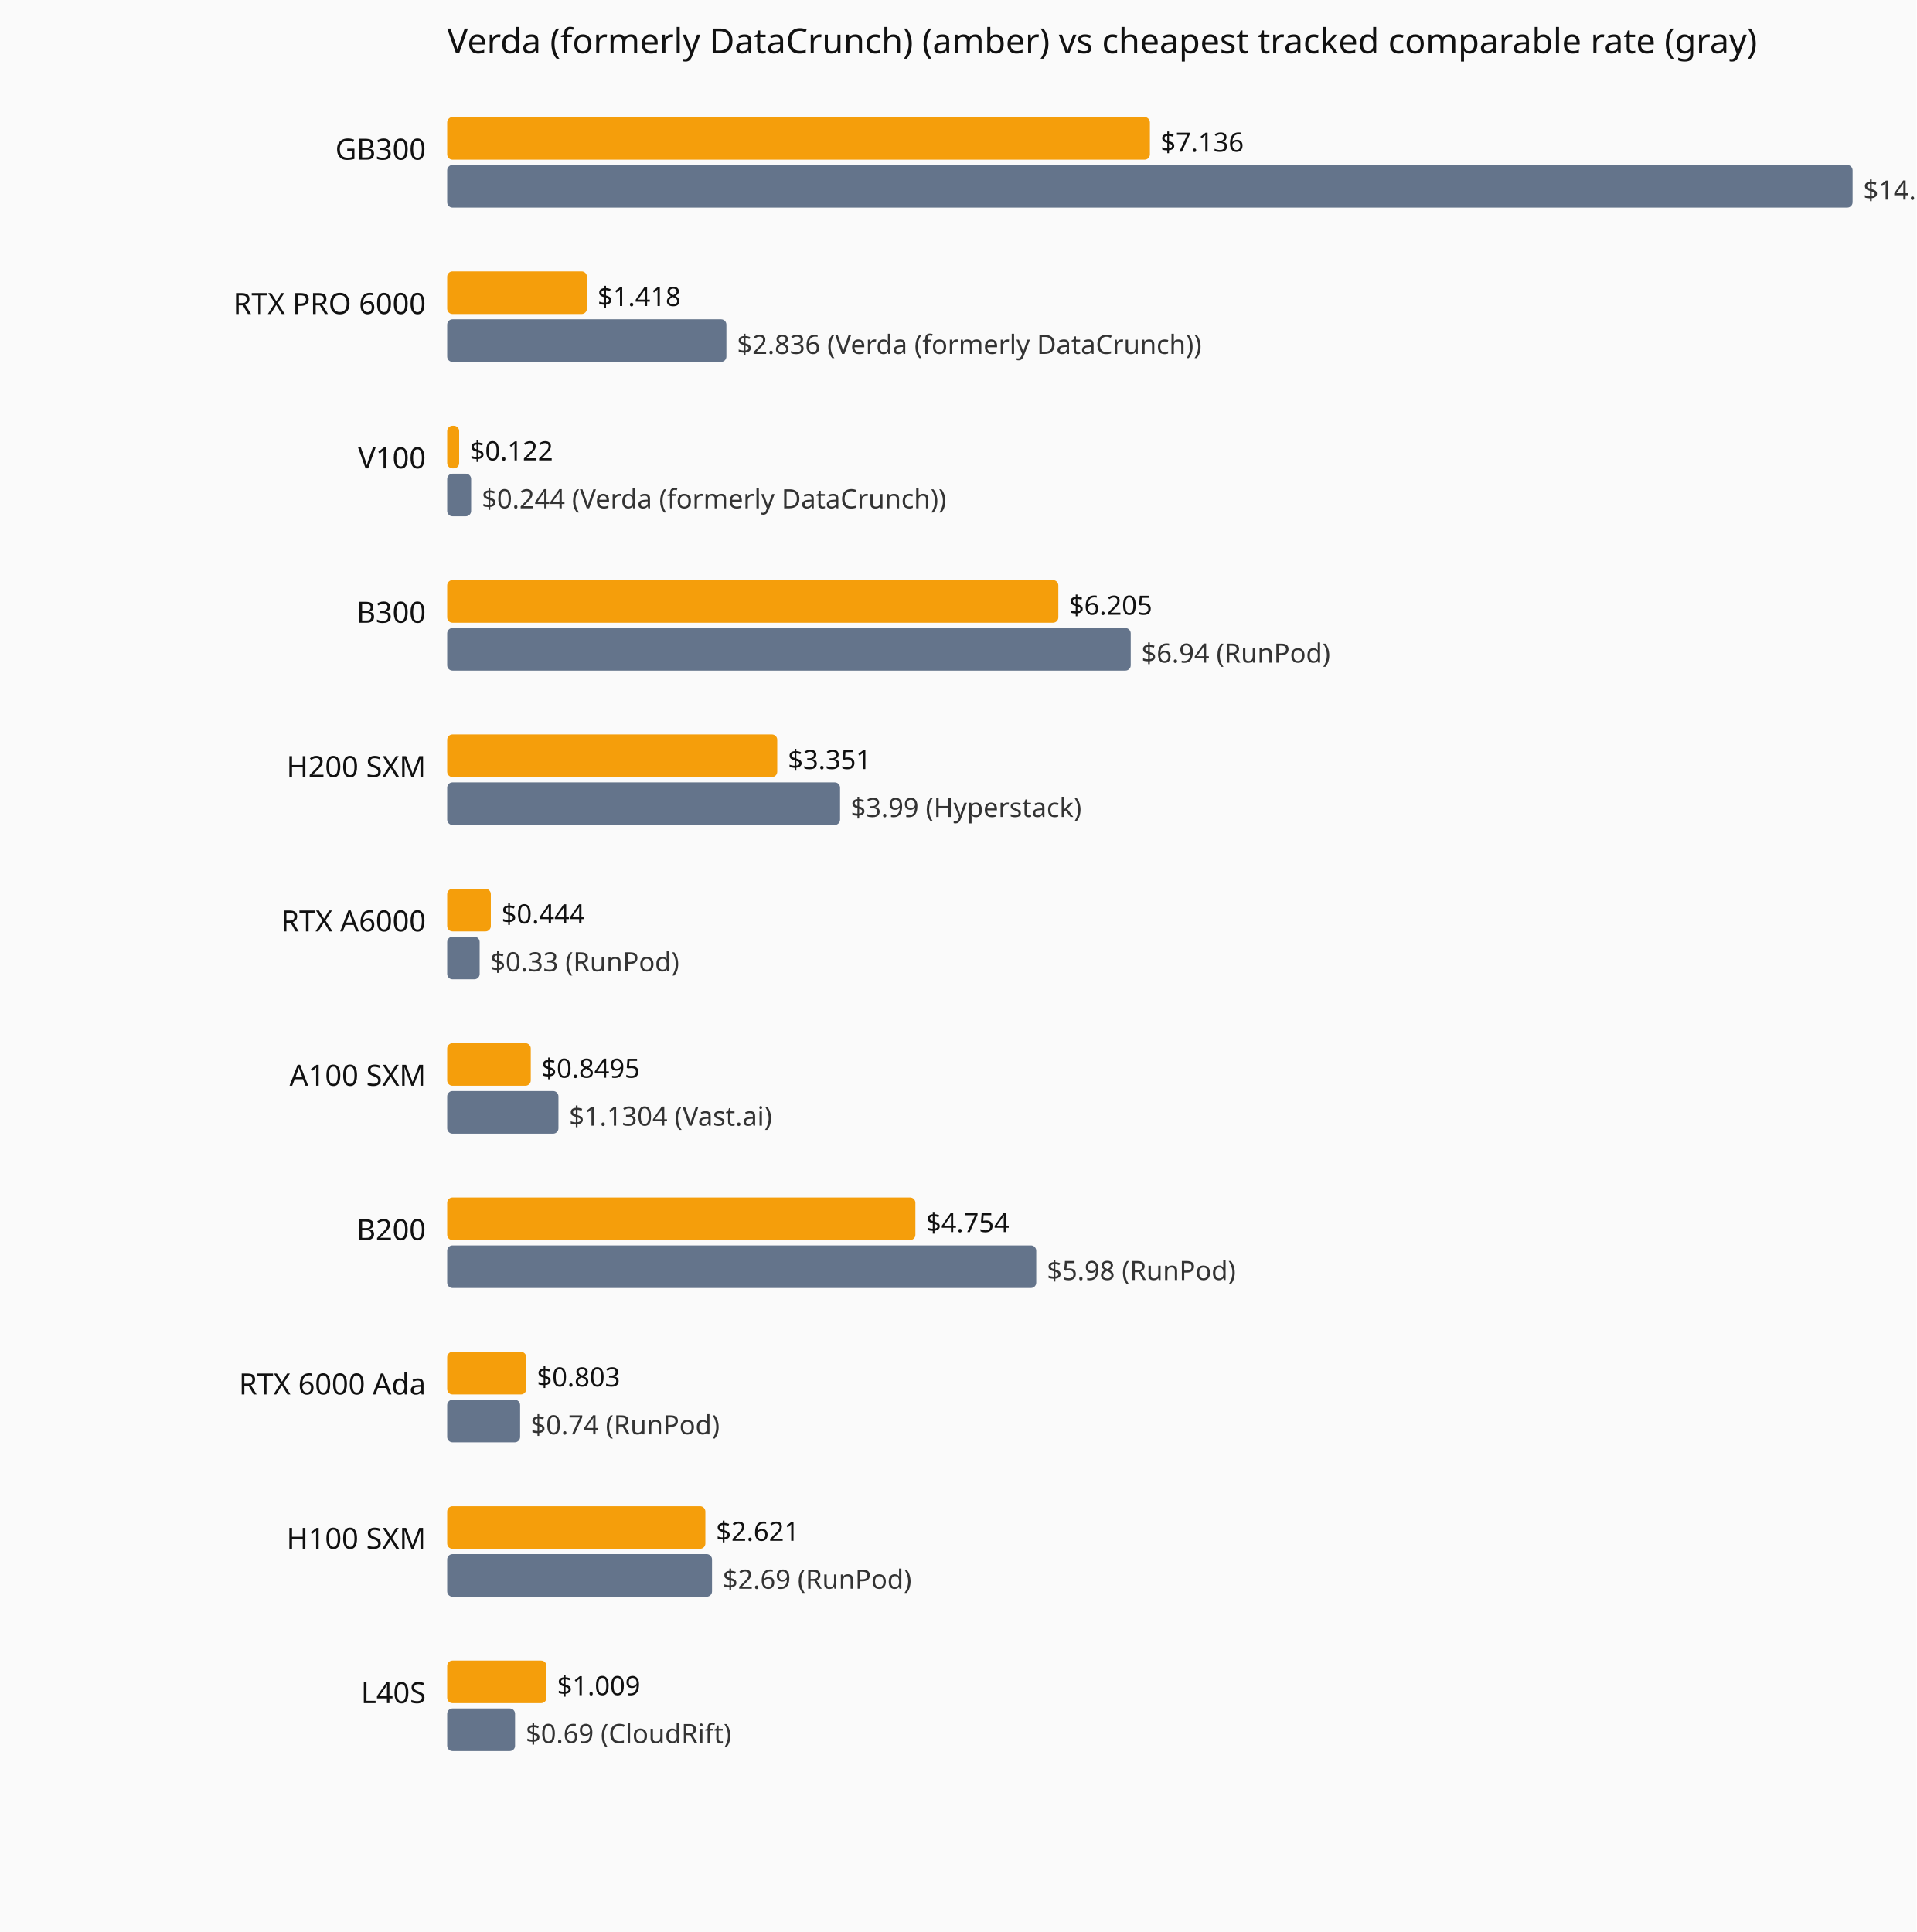
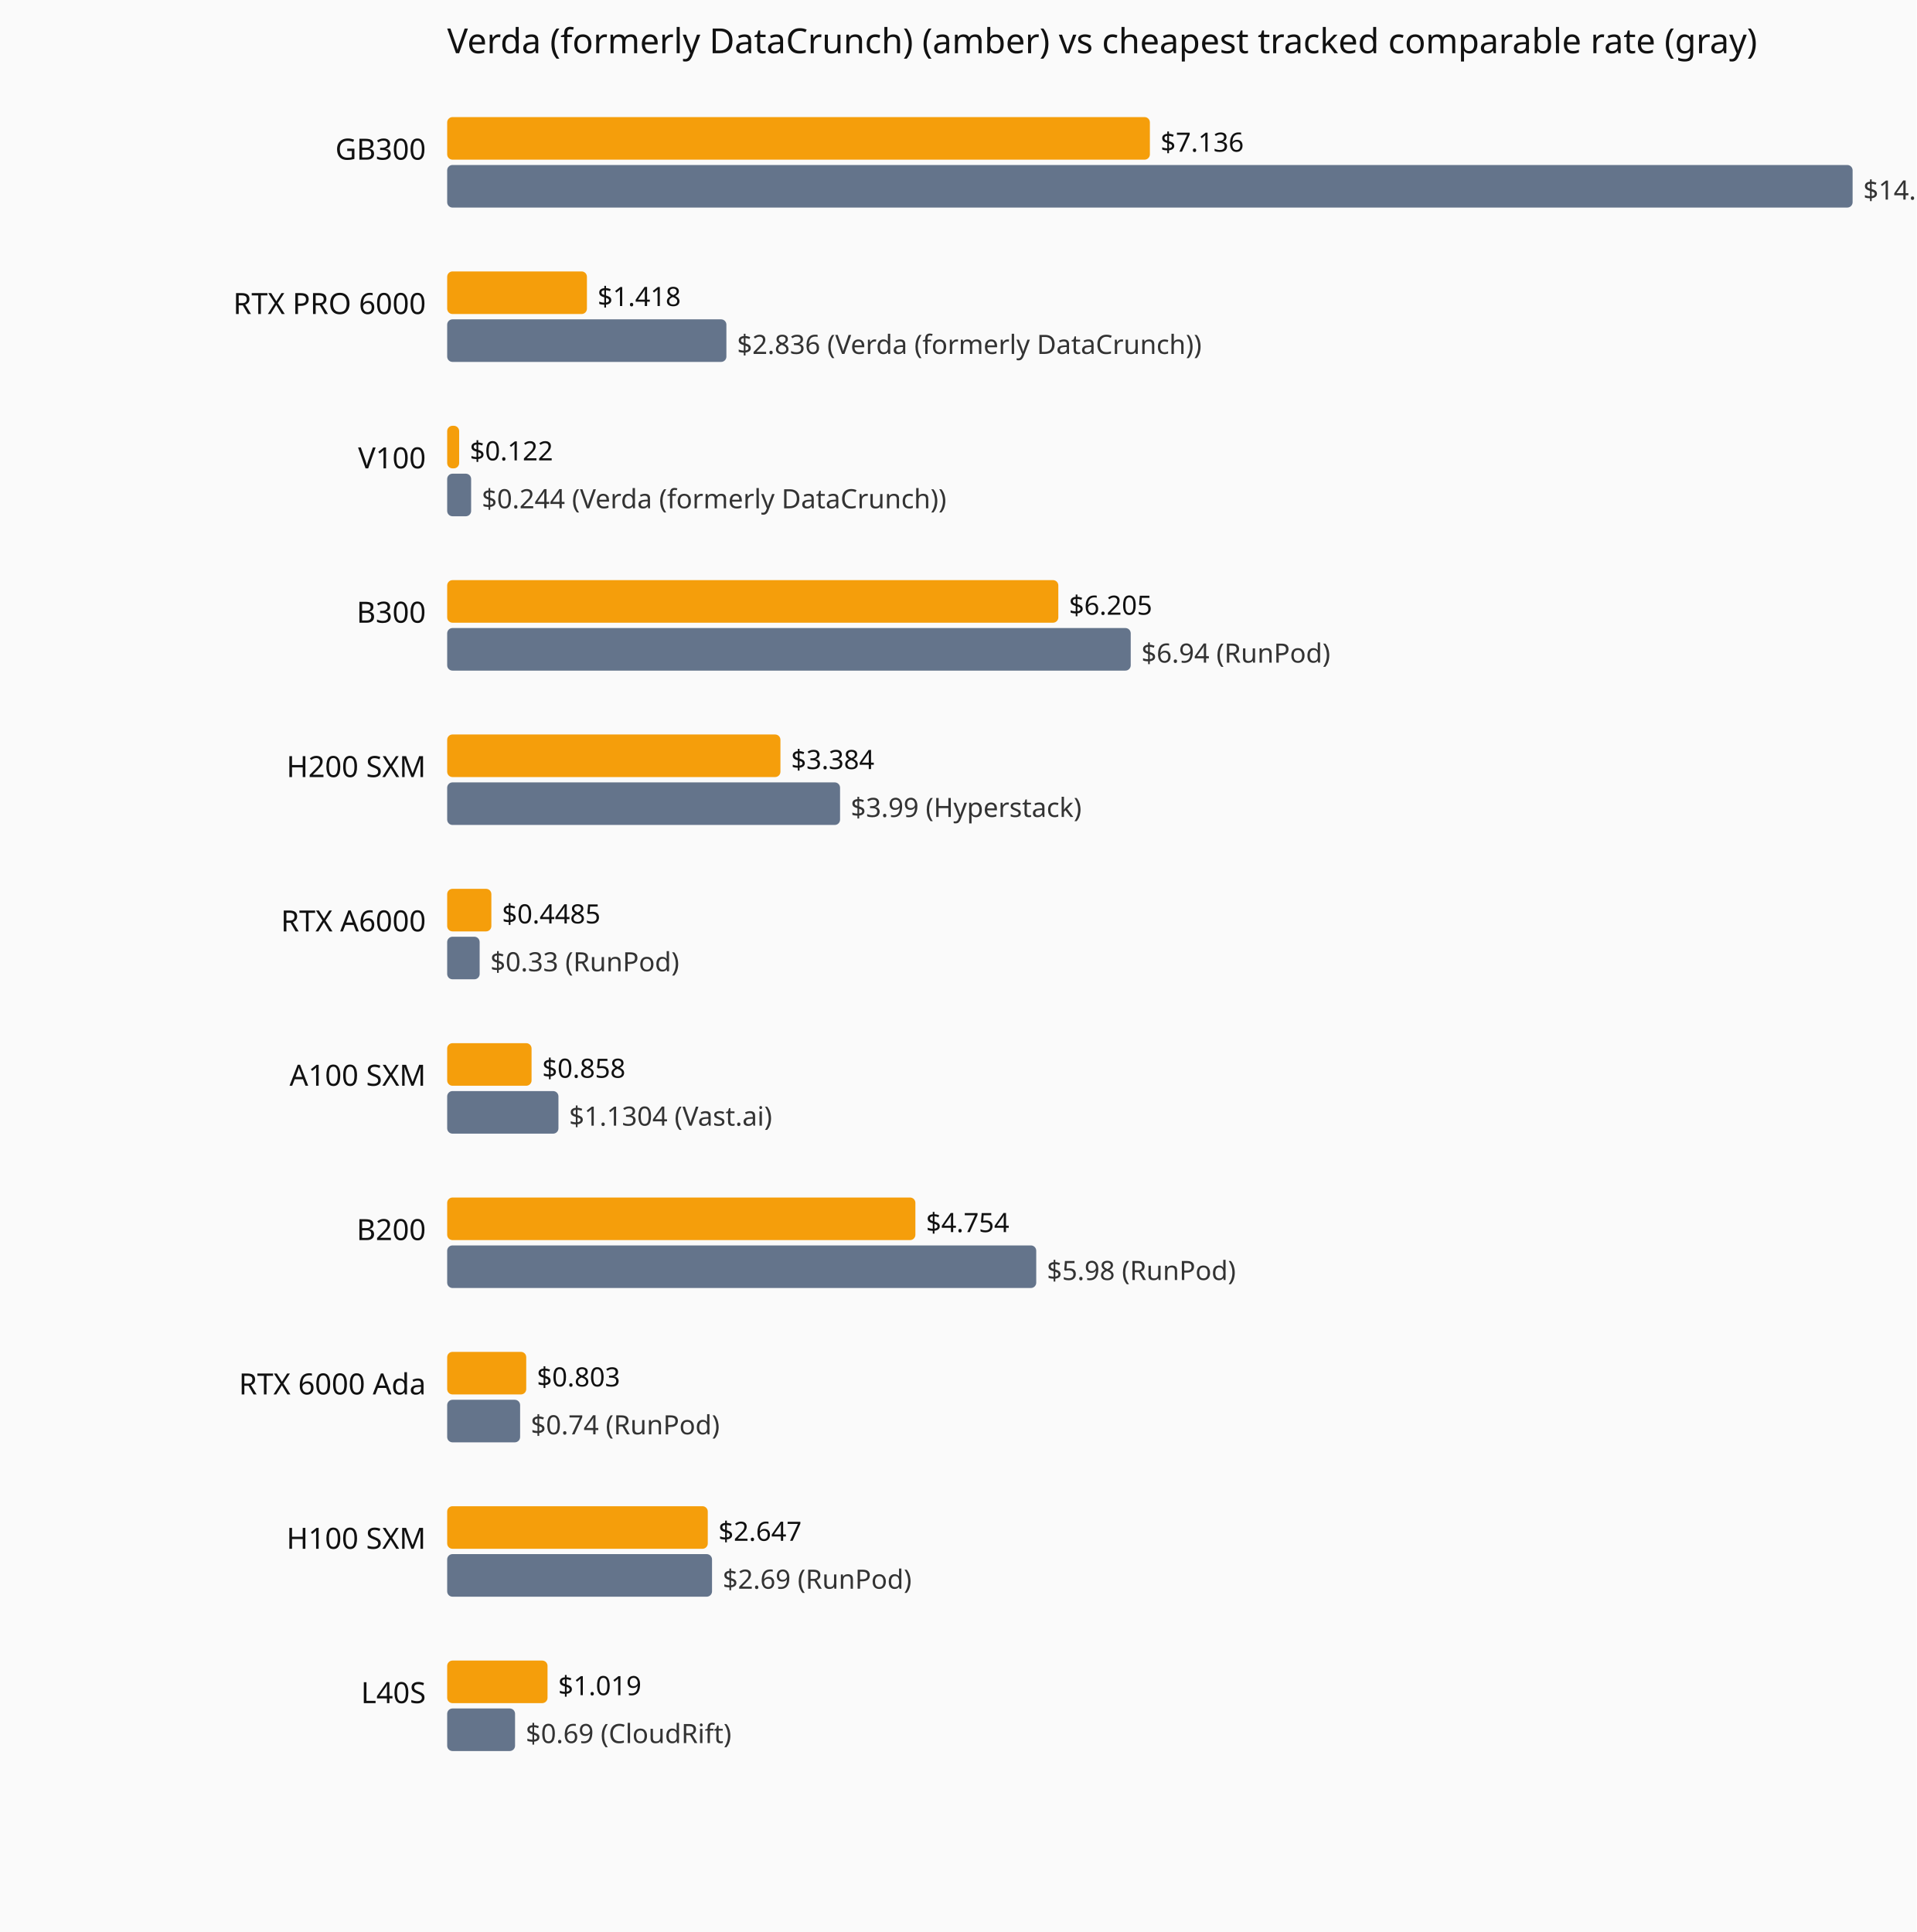
<svg xmlns="http://www.w3.org/2000/svg" viewBox="0 0 720 726" role="img" aria-label="Current hourly rate versus the cheapest tracked vendor, by GPU model.">
  <rect width="720" height="726" fill="#fafafa" />
  <text x="168" y="20" font-family="system-ui,sans-serif" font-size="13" fill="#111">Verda (formerly DataCrunch) (amber) vs cheapest tracked comparable rate (gray)</text>
  <text x="160" y="60" text-anchor="end" font-family="system-ui,sans-serif" font-size="11" fill="#111">GB300</text>
  <rect x="168" y="44" width="264.0" height="16" fill="#f59e0b" rx="2" />
  <text x="436.0" y="57" font-family="system-ui,sans-serif" font-size="10" fill="#111">$7.136</text>
  <rect x="168" y="62" width="528.0" height="16" fill="#64748b" rx="2" />
  <text x="700.0" y="75" font-family="system-ui,sans-serif" font-size="10" fill="#333">$14.27 (Verda (formerly DataCrunch))</text>
  <text x="160" y="118" text-anchor="end" font-family="system-ui,sans-serif" font-size="11" fill="#111">RTX PRO 6000</text>
  <rect x="168" y="102" width="52.5" height="16" fill="#f59e0b" rx="2" />
  <text x="224.5" y="115" font-family="system-ui,sans-serif" font-size="10" fill="#111">$1.418</text>
  <rect x="168" y="120" width="104.9" height="16" fill="#64748b" rx="2" />
  <text x="276.9" y="133" font-family="system-ui,sans-serif" font-size="10" fill="#333">$2.836 (Verda (formerly DataCrunch))</text>
  <text x="160" y="176" text-anchor="end" font-family="system-ui,sans-serif" font-size="11" fill="#111">V100</text>
  <rect x="168" y="160" width="4.5" height="16" fill="#f59e0b" rx="2" />
  <text x="176.5" y="173" font-family="system-ui,sans-serif" font-size="10" fill="#111">$0.122</text>
  <rect x="168" y="178" width="9.0" height="16" fill="#64748b" rx="2" />
  <text x="181.0" y="191" font-family="system-ui,sans-serif" font-size="10" fill="#333">$0.244 (Verda (formerly DataCrunch))</text>
  <text x="160" y="234" text-anchor="end" font-family="system-ui,sans-serif" font-size="11" fill="#111">B300</text>
  <rect x="168" y="218" width="229.6" height="16" fill="#f59e0b" rx="2" />
  <text x="401.6" y="231" font-family="system-ui,sans-serif" font-size="10" fill="#111">$6.205</text>
  <rect x="168" y="236" width="256.8" height="16" fill="#64748b" rx="2" />
  <text x="428.8" y="249" font-family="system-ui,sans-serif" font-size="10" fill="#333">$6.94 (RunPod)</text>
  <text x="160" y="292" text-anchor="end" font-family="system-ui,sans-serif" font-size="11" fill="#111">H200 SXM</text>
-   <rect x="168" y="276" width="124.0" height="16" fill="#f59e0b" rx="2" />
-   <text x="296.0" y="289" font-family="system-ui,sans-serif" font-size="10" fill="#111">$3.351</text>
+   <rect x="168" y="276" width="125.2" height="16" fill="#f59e0b" rx="2" />
+   <text x="297.2" y="289" font-family="system-ui,sans-serif" font-size="10" fill="#111">$3.384</text>
  <rect x="168" y="294" width="147.6" height="16" fill="#64748b" rx="2" />
  <text x="319.6" y="307" font-family="system-ui,sans-serif" font-size="10" fill="#333">$3.99 (Hyperstack)</text>
  <text x="160" y="350" text-anchor="end" font-family="system-ui,sans-serif" font-size="11" fill="#111">RTX A6000</text>
-   <rect x="168" y="334" width="16.4" height="16" fill="#f59e0b" rx="2" />
-   <text x="188.4" y="347" font-family="system-ui,sans-serif" font-size="10" fill="#111">$0.444</text>
+   <rect x="168" y="334" width="16.6" height="16" fill="#f59e0b" rx="2" />
+   <text x="188.6" y="347" font-family="system-ui,sans-serif" font-size="10" fill="#111">$0.4485</text>
  <rect x="168" y="352" width="12.2" height="16" fill="#64748b" rx="2" />
  <text x="184.2" y="365" font-family="system-ui,sans-serif" font-size="10" fill="#333">$0.33 (RunPod)</text>
  <text x="160" y="408" text-anchor="end" font-family="system-ui,sans-serif" font-size="11" fill="#111">A100 SXM</text>
-   <rect x="168" y="392" width="31.4" height="16" fill="#f59e0b" rx="2" />
-   <text x="203.4" y="405" font-family="system-ui,sans-serif" font-size="10" fill="#111">$0.8495</text>
+   <rect x="168" y="392" width="31.7" height="16" fill="#f59e0b" rx="2" />
+   <text x="203.7" y="405" font-family="system-ui,sans-serif" font-size="10" fill="#111">$0.858</text>
  <rect x="168" y="410" width="41.8" height="16" fill="#64748b" rx="2" />
  <text x="213.8" y="423" font-family="system-ui,sans-serif" font-size="10" fill="#333">$1.1304 (Vast.ai)</text>
  <text x="160" y="466" text-anchor="end" font-family="system-ui,sans-serif" font-size="11" fill="#111">B200</text>
  <rect x="168" y="450" width="175.9" height="16" fill="#f59e0b" rx="2" />
  <text x="347.9" y="463" font-family="system-ui,sans-serif" font-size="10" fill="#111">$4.754</text>
  <rect x="168" y="468" width="221.3" height="16" fill="#64748b" rx="2" />
  <text x="393.3" y="481" font-family="system-ui,sans-serif" font-size="10" fill="#333">$5.98 (RunPod)</text>
  <text x="160" y="524" text-anchor="end" font-family="system-ui,sans-serif" font-size="11" fill="#111">RTX 6000 Ada</text>
  <rect x="168" y="508" width="29.7" height="16" fill="#f59e0b" rx="2" />
  <text x="201.7" y="521" font-family="system-ui,sans-serif" font-size="10" fill="#111">$0.803</text>
  <rect x="168" y="526" width="27.4" height="16" fill="#64748b" rx="2" />
  <text x="199.4" y="539" font-family="system-ui,sans-serif" font-size="10" fill="#333">$0.74 (RunPod)</text>
  <text x="160" y="582" text-anchor="end" font-family="system-ui,sans-serif" font-size="11" fill="#111">H100 SXM</text>
-   <rect x="168" y="566" width="97.0" height="16" fill="#f59e0b" rx="2" />
-   <text x="269.0" y="579" font-family="system-ui,sans-serif" font-size="10" fill="#111">$2.621</text>
+   <rect x="168" y="566" width="97.9" height="16" fill="#f59e0b" rx="2" />
+   <text x="269.9" y="579" font-family="system-ui,sans-serif" font-size="10" fill="#111">$2.647</text>
  <rect x="168" y="584" width="99.5" height="16" fill="#64748b" rx="2" />
  <text x="271.5" y="597" font-family="system-ui,sans-serif" font-size="10" fill="#333">$2.69 (RunPod)</text>
  <text x="160" y="640" text-anchor="end" font-family="system-ui,sans-serif" font-size="11" fill="#111">L40S</text>
-   <rect x="168" y="624" width="37.3" height="16" fill="#f59e0b" rx="2" />
-   <text x="209.3" y="637" font-family="system-ui,sans-serif" font-size="10" fill="#111">$1.009</text>
+   <rect x="168" y="624" width="37.7" height="16" fill="#f59e0b" rx="2" />
+   <text x="209.7" y="637" font-family="system-ui,sans-serif" font-size="10" fill="#111">$1.019</text>
  <rect x="168" y="642" width="25.5" height="16" fill="#64748b" rx="2" />
  <text x="197.5" y="655" font-family="system-ui,sans-serif" font-size="10" fill="#333">$0.69 (CloudRift)</text>
</svg>
